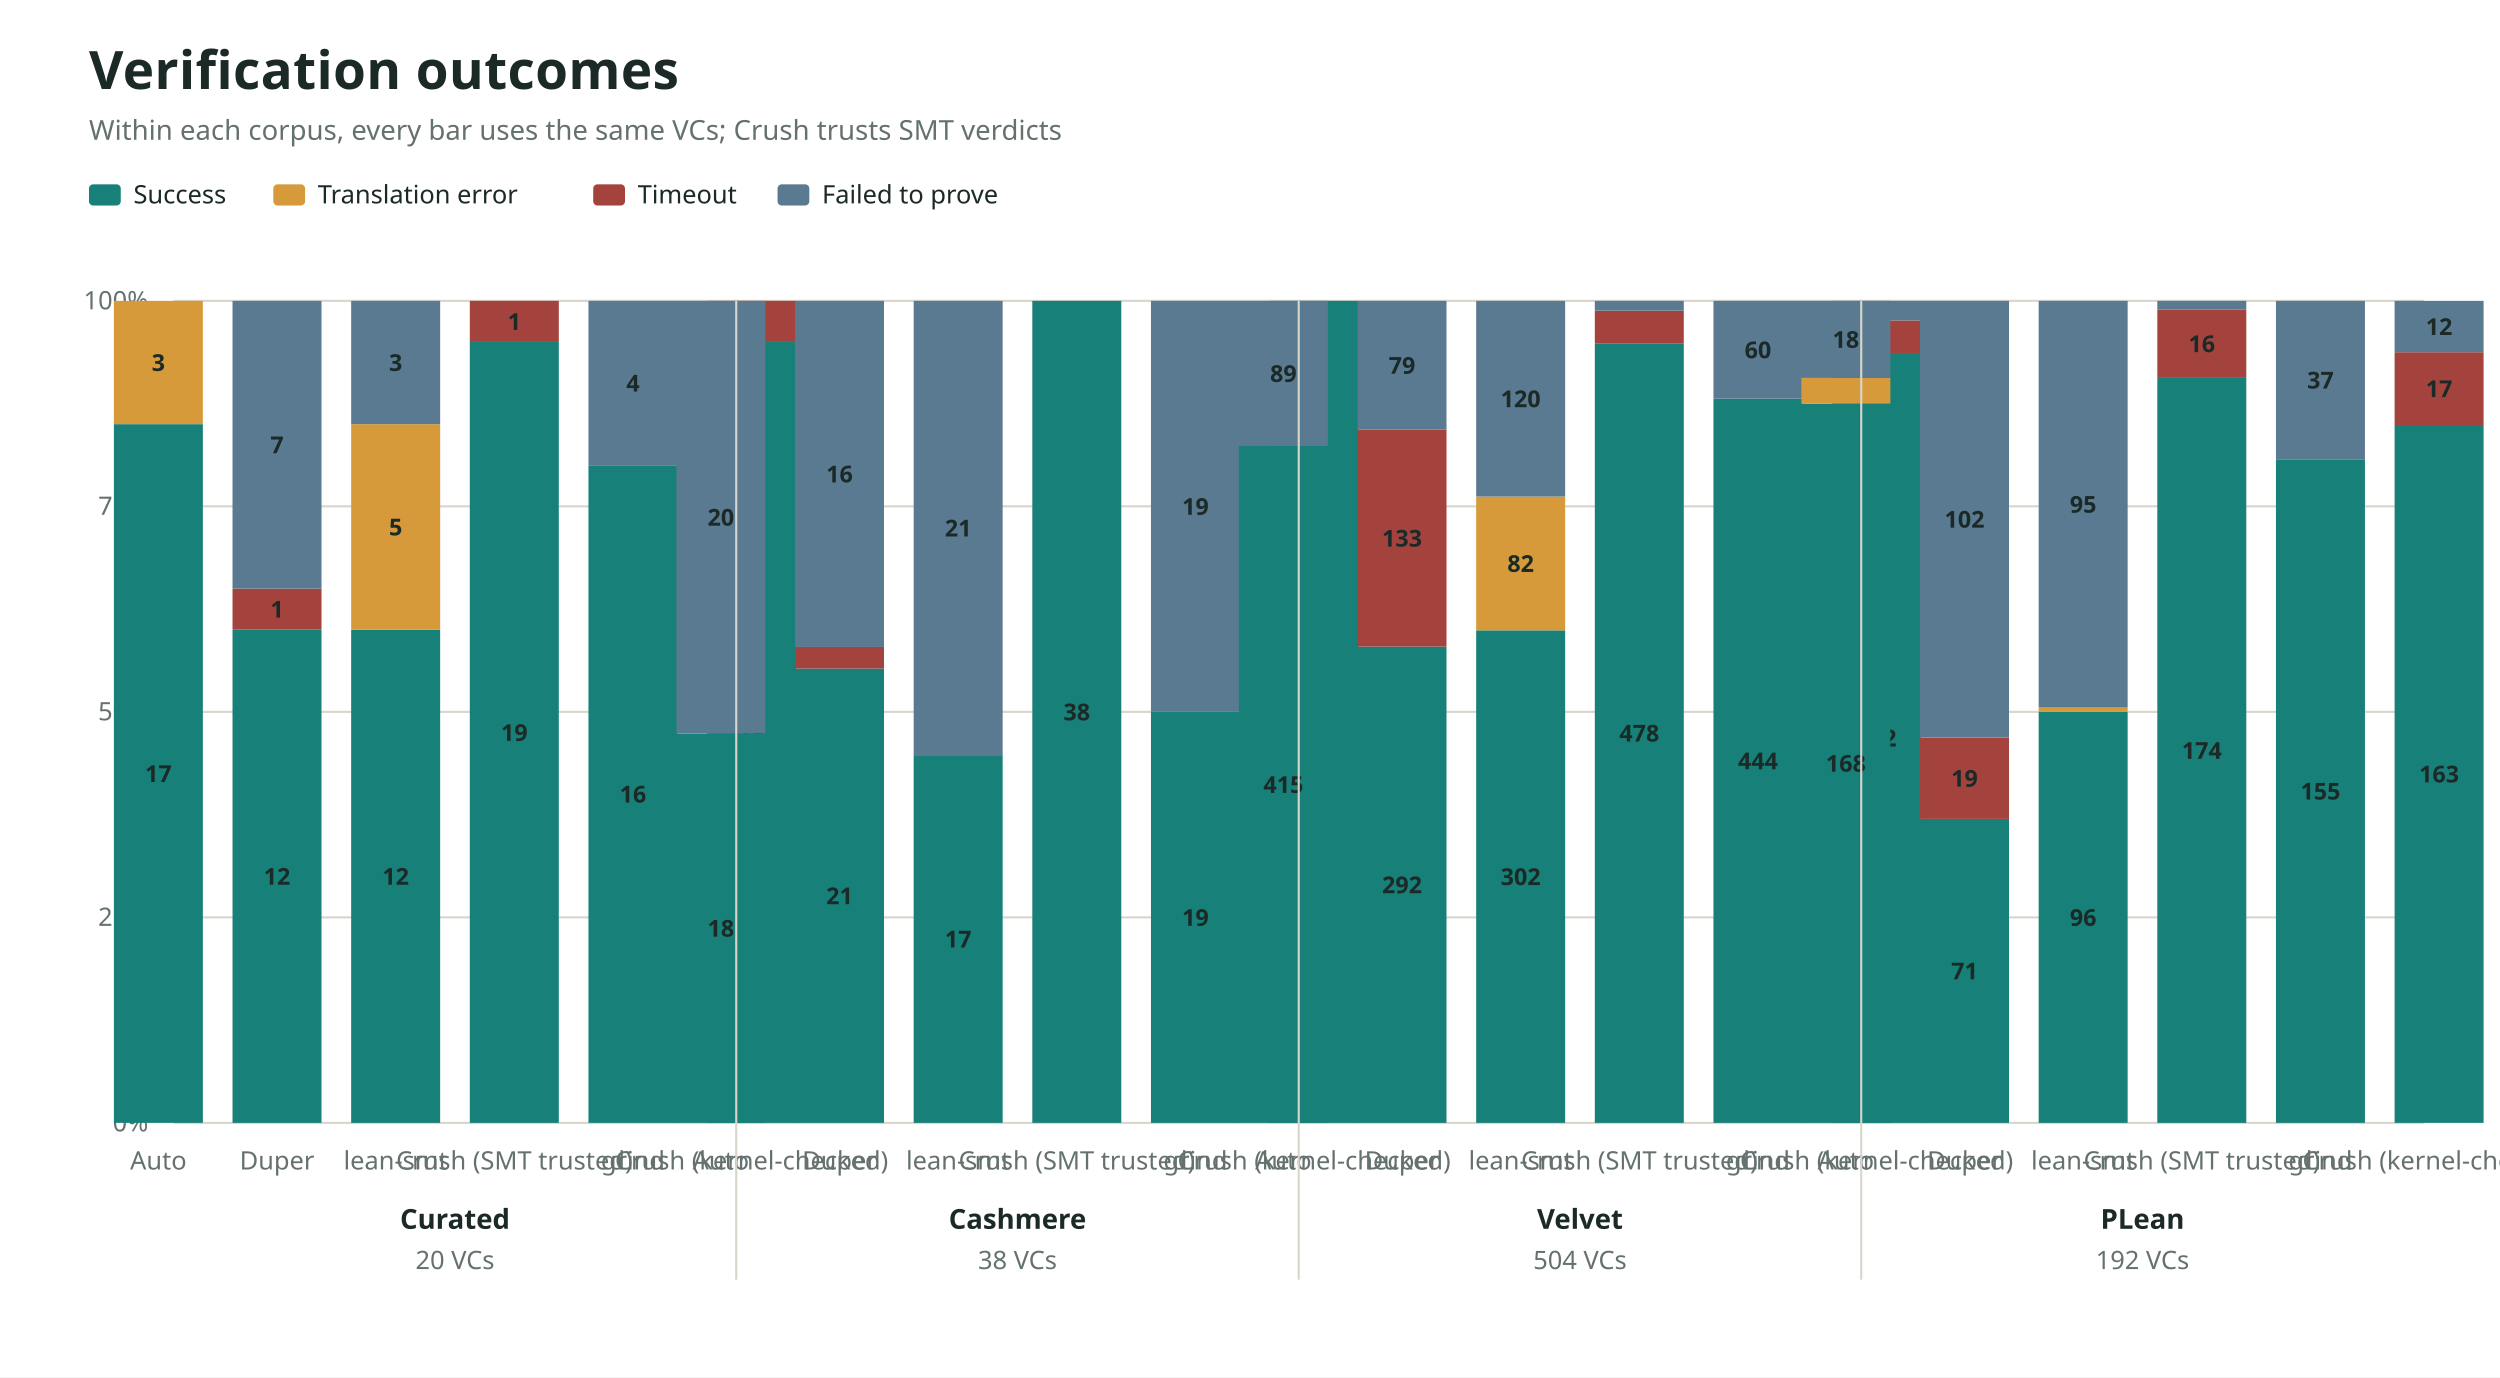
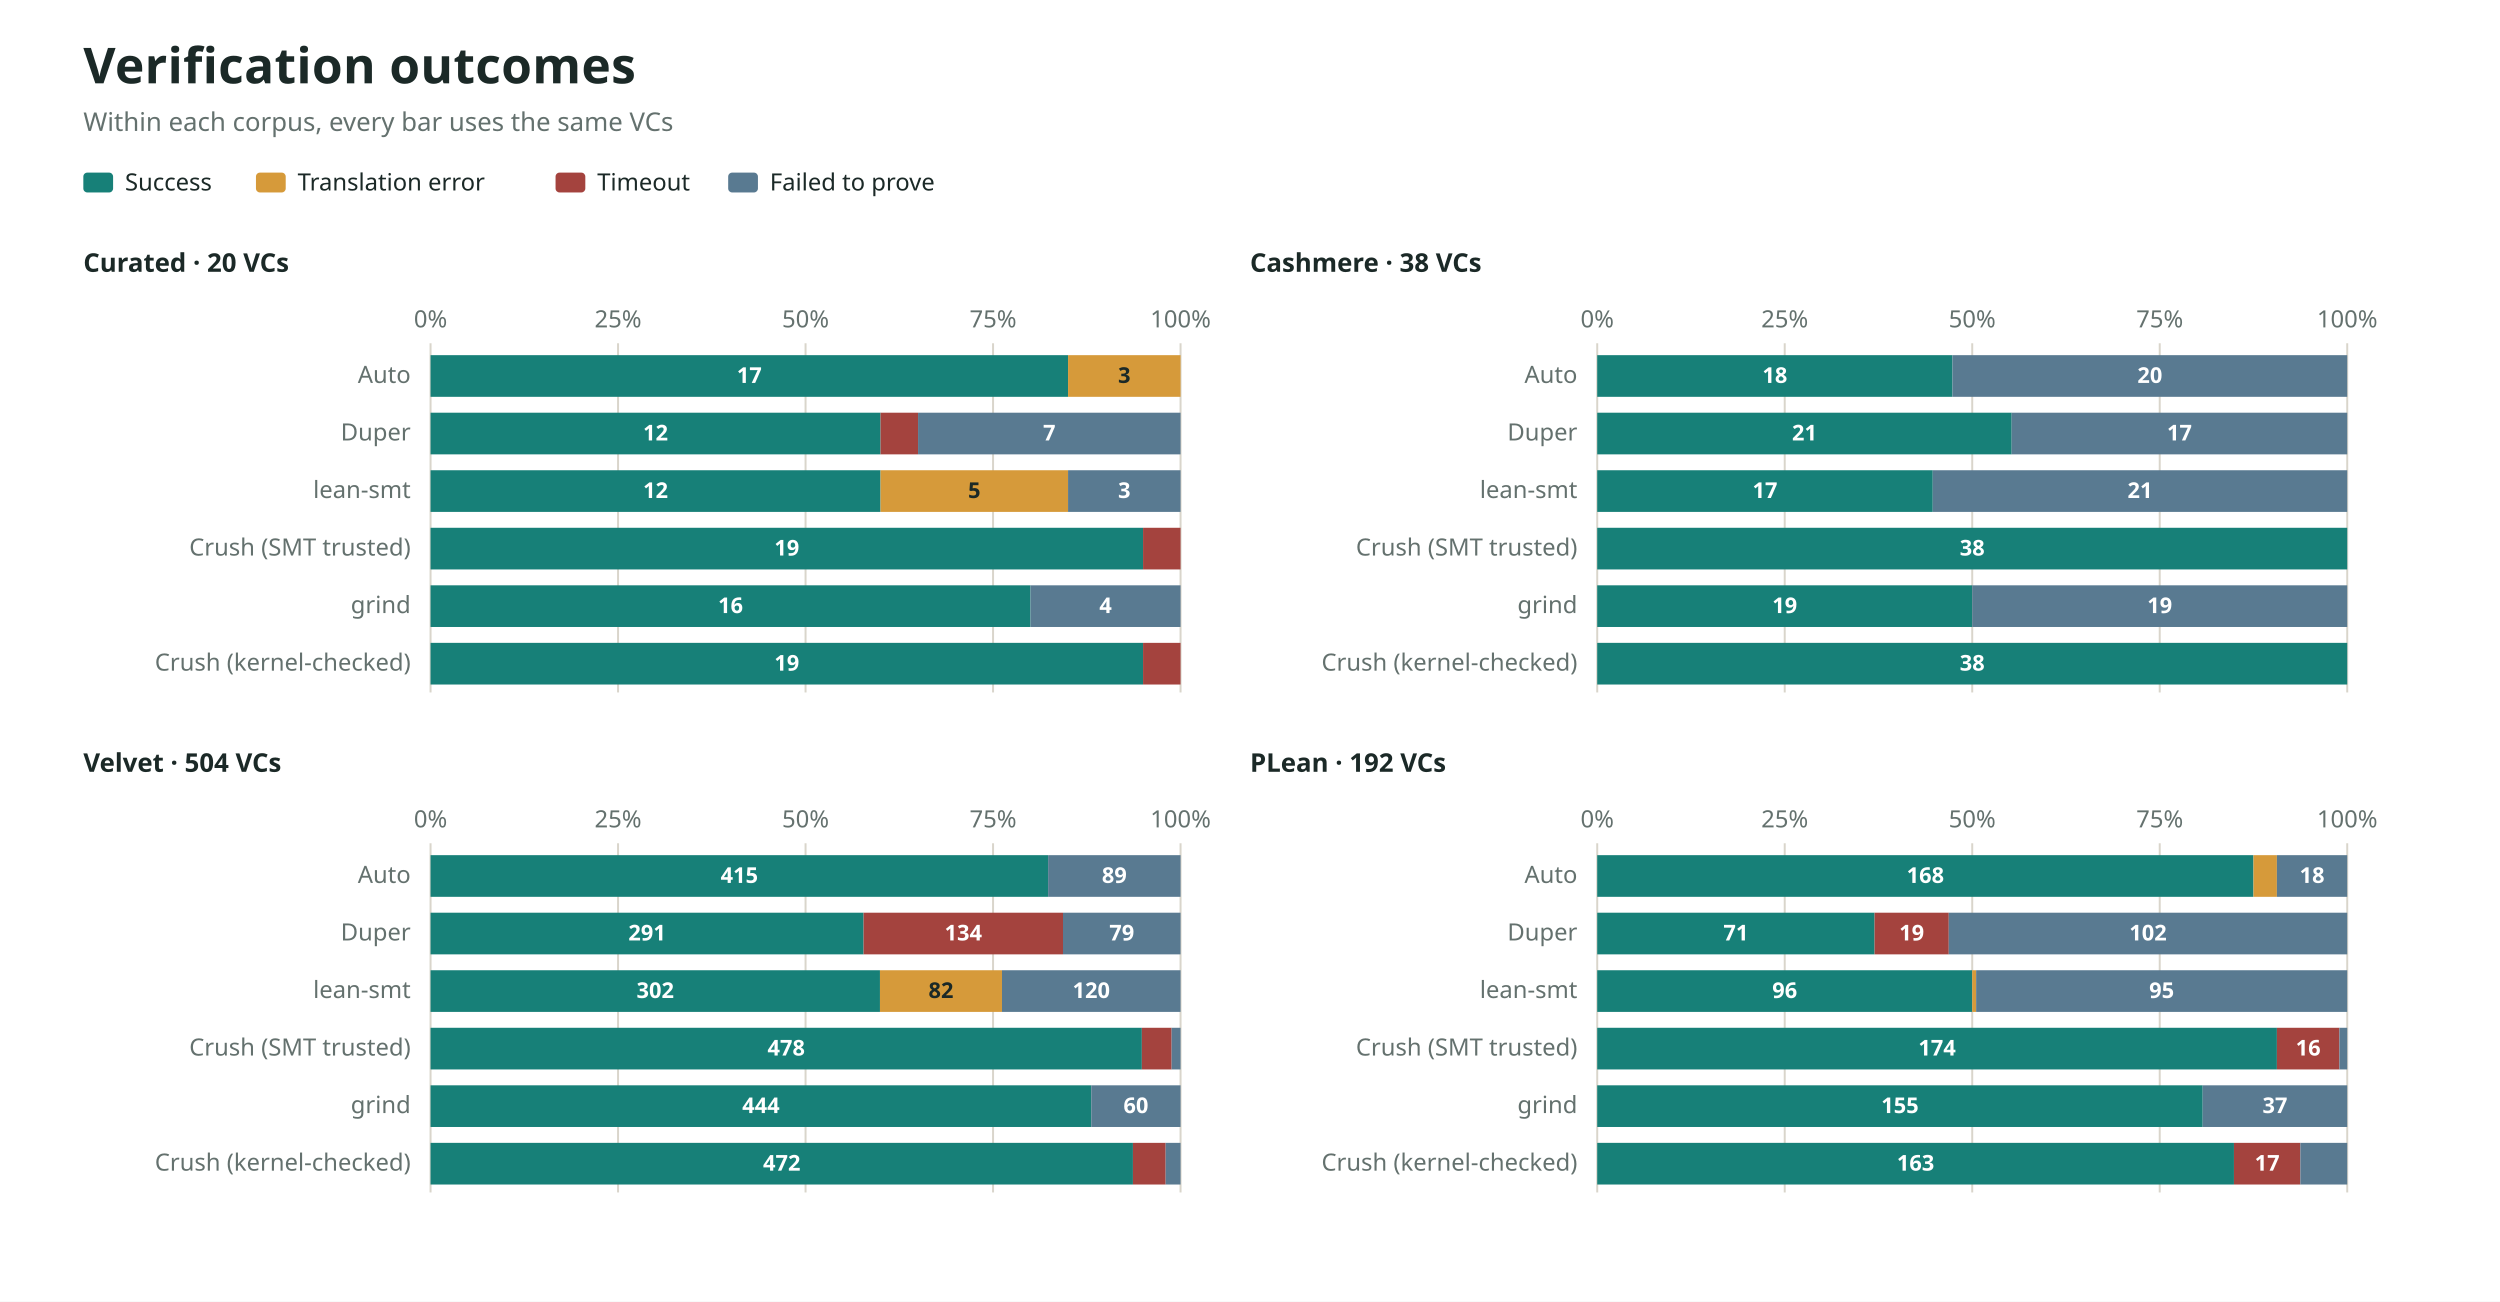
- <svg xmlns="http://www.w3.org/2000/svg" viewBox="0 0 1180 650" role="img" aria-labelledby="title description">
+ <svg xmlns="http://www.w3.org/2000/svg" viewBox="0 0 1260 656" role="img" aria-labelledby="title description">
  <style>
text { fill: #1B2927; font-family: 'Avenir Next', 'IBM Plex Sans', sans-serif; }
.title { font-size: 25px; font-weight: 700; letter-spacing: .2px; }
.subtitle { fill: #64716E; font-size: 13px; }
.axis { fill: #64716E; font-size: 12px; }
.label { font-size: 13px; font-weight: 600; }
.value { font-size: 11px; font-weight: 600; }
+ .on-dark { fill: #FFFFFF; }
.legend { font-size: 12px; }
.grid { stroke: #D9D5CB; stroke-width: 1; }
.axis-line { stroke: #64716E; stroke-width: 1.2; }
</style>
-   <rect width="1180" height="650" fill="#FFFFFF" />
+   <rect width="1260" height="656" fill="#FFFFFF" />
  <text x="42.00" y="42.00" text-anchor="start" class="title">Verification outcomes</text>
-   <text x="42.00" y="66.00" text-anchor="start" class="subtitle">Within each corpus, every bar uses the same VCs; Crush trusts SMT verdicts</text>
+   <text x="42.00" y="66.00" text-anchor="start" class="subtitle">Within each corpus, every bar uses the same VCs</text>
  <rect x="42.00" y="87.00" width="15.00" height="10.00" rx="2.00" fill="#178078" opacity="1.000" />
  <text x="63.00" y="96.00" text-anchor="start" class="legend">Success</text>
  <rect x="129.00" y="87.00" width="15.00" height="10.00" rx="2.00" fill="#D69A3A" opacity="1.000" />
  <text x="150.00" y="96.00" text-anchor="start" class="legend">Translation error</text>
  <rect x="280.00" y="87.00" width="15.00" height="10.00" rx="2.00" fill="#A4433E" opacity="1.000" />
  <text x="301.00" y="96.00" text-anchor="start" class="legend">Timeout</text>
  <rect x="367.00" y="87.00" width="15.00" height="10.00" rx="2.00" fill="#597A91" opacity="1.000" />
  <text x="388.00" y="96.00" text-anchor="start" class="legend">Failed to prove</text>
-   <line x1="82.00" y1="530.00" x2="1144.00" y2="530.00" class="grid" />
-   <text x="70.00" y="534.00" text-anchor="end" class="axis">0%</text>
-   <line x1="82.00" y1="433.00" x2="1144.00" y2="433.00" class="grid" />
-   <text x="70.00" y="437.00" text-anchor="end" class="axis">25%</text>
-   <line x1="82.00" y1="336.00" x2="1144.00" y2="336.00" class="grid" />
-   <text x="70.00" y="340.00" text-anchor="end" class="axis">50%</text>
-   <line x1="82.00" y1="239.00" x2="1144.00" y2="239.00" class="grid" />
-   <text x="70.00" y="243.00" text-anchor="end" class="axis">75%</text>
-   <line x1="82.00" y1="142.00" x2="1144.00" y2="142.00" class="grid" />
-   <text x="70.00" y="146.00" text-anchor="end" class="axis">100%</text>
-   <g>
-     <rect x="53.75" y="200.20" width="42.00" height="329.80" rx="0.00" fill="#178078" opacity="1.000" />
-   </g>
-   <text x="74.75" y="369.10" text-anchor="middle" class="value">17</text>
-   <g>
-     <rect x="53.75" y="142.00" width="42.00" height="58.20" rx="0.00" fill="#D69A3A" opacity="1.000" />
-   </g>
-   <text x="74.75" y="175.10" text-anchor="middle" class="value">3</text>
-   <text x="74.75" y="552.00" text-anchor="middle" class="axis">Auto</text>
-   <g>
-     <rect x="109.75" y="297.20" width="42.00" height="232.80" rx="0.00" fill="#178078" opacity="1.000" />
-   </g>
-   <text x="130.75" y="417.60" text-anchor="middle" class="value">12</text>
-   <g>
-     <rect x="109.75" y="277.80" width="42.00" height="19.40" rx="0.00" fill="#A4433E" opacity="1.000" />
-   </g>
-   <text x="130.75" y="291.50" text-anchor="middle" class="value">1</text>
-   <g>
-     <rect x="109.75" y="142.00" width="42.00" height="135.80" rx="0.00" fill="#597A91" opacity="1.000" />
-   </g>
-   <text x="130.75" y="213.90" text-anchor="middle" class="value">7</text>
-   <text x="130.75" y="552.00" text-anchor="middle" class="axis">Duper</text>
-   <g>
-     <rect x="165.75" y="297.20" width="42.00" height="232.80" rx="0.00" fill="#178078" opacity="1.000" />
-   </g>
-   <text x="186.75" y="417.60" text-anchor="middle" class="value">12</text>
-   <g>
-     <rect x="165.75" y="200.20" width="42.00" height="97.00" rx="0.00" fill="#D69A3A" opacity="1.000" />
-   </g>
-   <text x="186.75" y="252.70" text-anchor="middle" class="value">5</text>
-   <g>
-     <rect x="165.75" y="142.00" width="42.00" height="58.20" rx="0.00" fill="#597A91" opacity="1.000" />
-   </g>
-   <text x="186.75" y="175.10" text-anchor="middle" class="value">3</text>
-   <text x="186.75" y="552.00" text-anchor="middle" class="axis">lean-smt</text>
-   <g>
-     <rect x="221.75" y="161.40" width="42.00" height="368.60" rx="0.00" fill="#178078" opacity="1.000" />
-   </g>
-   <text x="242.75" y="349.70" text-anchor="middle" class="value">19</text>
-   <g>
-     <rect x="221.75" y="142.00" width="42.00" height="19.40" rx="0.00" fill="#A4433E" opacity="1.000" />
-   </g>
-   <text x="242.75" y="155.70" text-anchor="middle" class="value">1</text>
-   <text x="242.75" y="552.00" text-anchor="middle" class="axis">Crush (SMT trusted)</text>
-   <g>
-     <rect x="277.75" y="219.60" width="42.00" height="310.40" rx="0.00" fill="#178078" opacity="1.000" />
-   </g>
-   <text x="298.75" y="378.80" text-anchor="middle" class="value">16</text>
-   <g>
-     <rect x="277.75" y="142.00" width="42.00" height="77.60" rx="0.00" fill="#597A91" opacity="1.000" />
-   </g>
-   <text x="298.75" y="184.80" text-anchor="middle" class="value">4</text>
-   <text x="298.75" y="552.00" text-anchor="middle" class="axis">grind</text>
-   <g>
-     <rect x="333.75" y="161.40" width="42.00" height="368.60" rx="0.00" fill="#178078" opacity="1.000" />
-   </g>
-   <text x="354.75" y="349.70" text-anchor="middle" class="value">19</text>
-   <g>
-     <rect x="333.75" y="142.00" width="42.00" height="19.40" rx="0.00" fill="#A4433E" opacity="1.000" />
-   </g>
-   <text x="354.75" y="155.70" text-anchor="middle" class="value">1</text>
-   <text x="354.75" y="552.00" text-anchor="middle" class="axis">Crush (kernel-checked)</text>
-   <text x="214.75" y="580.00" text-anchor="middle" class="label">Curated</text>
-   <text x="214.75" y="599.00" text-anchor="middle" class="axis">20 VCs</text>
-   <g>
-     <rect x="319.25" y="346.21" width="42.00" height="183.79" rx="0.00" fill="#178078" opacity="1.000" />
-   </g>
-   <text x="340.25" y="442.11" text-anchor="middle" class="value">18</text>
-   <g>
-     <rect x="319.25" y="142.00" width="42.00" height="204.21" rx="0.00" fill="#597A91" opacity="1.000" />
-   </g>
-   <text x="340.25" y="248.11" text-anchor="middle" class="value">20</text>
-   <text x="340.25" y="552.00" text-anchor="middle" class="axis">Auto</text>
-   <g>
-     <rect x="375.25" y="315.58" width="42.00" height="214.42" rx="0.00" fill="#178078" opacity="1.000" />
-   </g>
-   <text x="396.25" y="426.79" text-anchor="middle" class="value">21</text>
-   <g>
-     <rect x="375.25" y="305.37" width="42.00" height="10.21" rx="0.00" fill="#A4433E" opacity="1.000" />
-   </g>
-   <g>
-     <rect x="375.25" y="142.00" width="42.00" height="163.37" rx="0.00" fill="#597A91" opacity="1.000" />
-   </g>
-   <text x="396.25" y="227.68" text-anchor="middle" class="value">16</text>
-   <text x="396.25" y="552.00" text-anchor="middle" class="axis">Duper</text>
-   <g>
-     <rect x="431.25" y="356.42" width="42.00" height="173.58" rx="0.00" fill="#178078" opacity="1.000" />
-   </g>
-   <text x="452.25" y="447.21" text-anchor="middle" class="value">17</text>
-   <g>
-     <rect x="431.25" y="142.00" width="42.00" height="214.42" rx="0.00" fill="#597A91" opacity="1.000" />
-   </g>
-   <text x="452.25" y="253.21" text-anchor="middle" class="value">21</text>
-   <text x="452.25" y="552.00" text-anchor="middle" class="axis">lean-smt</text>
-   <g>
-     <rect x="487.25" y="142.00" width="42.00" height="388.00" rx="0.00" fill="#178078" opacity="1.000" />
-   </g>
-   <text x="508.25" y="340.00" text-anchor="middle" class="value">38</text>
-   <text x="508.25" y="552.00" text-anchor="middle" class="axis">Crush (SMT trusted)</text>
-   <g>
-     <rect x="543.25" y="336.00" width="42.00" height="194.00" rx="0.00" fill="#178078" opacity="1.000" />
-   </g>
-   <text x="564.25" y="437.00" text-anchor="middle" class="value">19</text>
-   <g>
-     <rect x="543.25" y="142.00" width="42.00" height="194.00" rx="0.00" fill="#597A91" opacity="1.000" />
-   </g>
-   <text x="564.25" y="243.00" text-anchor="middle" class="value">19</text>
-   <text x="564.25" y="552.00" text-anchor="middle" class="axis">grind</text>
-   <g>
-     <rect x="599.25" y="142.00" width="42.00" height="388.00" rx="0.00" fill="#178078" opacity="1.000" />
-   </g>
-   <text x="620.25" y="340.00" text-anchor="middle" class="value">38</text>
-   <text x="620.25" y="552.00" text-anchor="middle" class="axis">Crush (kernel-checked)</text>
-   <text x="480.25" y="580.00" text-anchor="middle" class="label">Cashmere</text>
-   <text x="480.25" y="599.00" text-anchor="middle" class="axis">38 VCs</text>
-   <line x1="347.50" y1="142.00" x2="347.50" y2="604.00" stroke="#D9D5CB" />
-   <g>
-     <rect x="584.75" y="210.52" width="42.00" height="319.48" rx="0.00" fill="#178078" opacity="1.000" />
-   </g>
-   <text x="605.75" y="374.26" text-anchor="middle" class="value">415</text>
-   <g>
-     <rect x="584.75" y="142.00" width="42.00" height="68.52" rx="0.00" fill="#597A91" opacity="1.000" />
-   </g>
-   <text x="605.75" y="180.26" text-anchor="middle" class="value">89</text>
-   <text x="605.75" y="552.00" text-anchor="middle" class="axis">Auto</text>
-   <g>
-     <rect x="640.75" y="305.21" width="42.00" height="224.79" rx="0.00" fill="#178078" opacity="1.000" />
-   </g>
-   <text x="661.75" y="421.60" text-anchor="middle" class="value">292</text>
-   <g>
-     <rect x="640.75" y="202.82" width="42.00" height="102.39" rx="0.00" fill="#A4433E" opacity="1.000" />
-   </g>
-   <text x="661.75" y="258.01" text-anchor="middle" class="value">133</text>
-   <g>
-     <rect x="640.75" y="142.00" width="42.00" height="60.82" rx="0.00" fill="#597A91" opacity="1.000" />
-   </g>
-   <text x="661.75" y="176.41" text-anchor="middle" class="value">79</text>
-   <text x="661.75" y="552.00" text-anchor="middle" class="axis">Duper</text>
-   <g>
-     <rect x="696.75" y="297.51" width="42.00" height="232.49" rx="0.00" fill="#178078" opacity="1.000" />
-   </g>
-   <text x="717.75" y="417.75" text-anchor="middle" class="value">302</text>
-   <g>
-     <rect x="696.75" y="234.38" width="42.00" height="63.13" rx="0.00" fill="#D69A3A" opacity="1.000" />
-   </g>
-   <text x="717.75" y="269.94" text-anchor="middle" class="value">82</text>
-   <g>
-     <rect x="696.75" y="142.00" width="42.00" height="92.38" rx="0.00" fill="#597A91" opacity="1.000" />
-   </g>
-   <text x="717.75" y="192.19" text-anchor="middle" class="value">120</text>
-   <text x="717.75" y="552.00" text-anchor="middle" class="axis">lean-smt</text>
-   <g>
-     <rect x="752.75" y="162.02" width="42.00" height="367.98" rx="0.00" fill="#178078" opacity="1.000" />
-   </g>
-   <text x="773.75" y="350.01" text-anchor="middle" class="value">478</text>
-   <g>
-     <rect x="752.75" y="146.62" width="42.00" height="15.40" rx="0.00" fill="#A4433E" opacity="1.000" />
-   </g>
-   <g>
-     <rect x="752.75" y="142.00" width="42.00" height="4.62" rx="0.00" fill="#597A91" opacity="1.000" />
-   </g>
-   <text x="773.75" y="552.00" text-anchor="middle" class="axis">Crush (SMT trusted)</text>
-   <g>
-     <rect x="808.75" y="188.19" width="42.00" height="341.81" rx="0.00" fill="#178078" opacity="1.000" />
-   </g>
-   <text x="829.75" y="363.10" text-anchor="middle" class="value">444</text>
-   <g>
-     <rect x="808.75" y="142.00" width="42.00" height="46.19" rx="0.00" fill="#597A91" opacity="1.000" />
-   </g>
-   <text x="829.75" y="169.10" text-anchor="middle" class="value">60</text>
-   <text x="829.75" y="552.00" text-anchor="middle" class="axis">grind</text>
-   <g>
-     <rect x="864.75" y="166.63" width="42.00" height="363.37" rx="0.00" fill="#178078" opacity="1.000" />
-   </g>
-   <text x="885.75" y="352.32" text-anchor="middle" class="value">472</text>
-   <g>
-     <rect x="864.75" y="151.24" width="42.00" height="15.40" rx="0.00" fill="#A4433E" opacity="1.000" />
-   </g>
-   <g>
-     <rect x="864.75" y="142.00" width="42.00" height="9.24" rx="0.00" fill="#597A91" opacity="1.000" />
-   </g>
-   <text x="885.75" y="552.00" text-anchor="middle" class="axis">Crush (kernel-checked)</text>
-   <text x="745.75" y="580.00" text-anchor="middle" class="label">Velvet</text>
-   <text x="745.75" y="599.00" text-anchor="middle" class="axis">504 VCs</text>
-   <line x1="613.00" y1="142.00" x2="613.00" y2="604.00" stroke="#D9D5CB" />
-   <g>
-     <rect x="850.25" y="190.50" width="42.00" height="339.50" rx="0.00" fill="#178078" opacity="1.000" />
-   </g>
-   <text x="871.25" y="364.25" text-anchor="middle" class="value">168</text>
-   <g>
-     <rect x="850.25" y="178.38" width="42.00" height="12.12" rx="0.00" fill="#D69A3A" opacity="1.000" />
-   </g>
-   <g>
-     <rect x="850.25" y="142.00" width="42.00" height="36.38" rx="0.00" fill="#597A91" opacity="1.000" />
-   </g>
-   <text x="871.25" y="164.19" text-anchor="middle" class="value">18</text>
-   <text x="871.25" y="552.00" text-anchor="middle" class="axis">Auto</text>
-   <g>
-     <rect x="906.25" y="386.52" width="42.00" height="143.48" rx="0.00" fill="#178078" opacity="1.000" />
-   </g>
-   <text x="927.25" y="462.26" text-anchor="middle" class="value">71</text>
-   <g>
-     <rect x="906.25" y="348.13" width="42.00" height="38.40" rx="0.00" fill="#A4433E" opacity="1.000" />
-   </g>
-   <text x="927.25" y="371.32" text-anchor="middle" class="value">19</text>
-   <g>
-     <rect x="906.25" y="142.00" width="42.00" height="206.12" rx="0.00" fill="#597A91" opacity="1.000" />
-   </g>
-   <text x="927.25" y="249.06" text-anchor="middle" class="value">102</text>
-   <text x="927.25" y="552.00" text-anchor="middle" class="axis">Duper</text>
-   <g>
-     <rect x="962.25" y="336.00" width="42.00" height="194.00" rx="0.00" fill="#178078" opacity="1.000" />
-   </g>
-   <text x="983.25" y="437.00" text-anchor="middle" class="value">96</text>
-   <g>
-     <rect x="962.25" y="333.98" width="42.00" height="2.02" rx="0.00" fill="#D69A3A" opacity="1.000" />
-   </g>
-   <g>
-     <rect x="962.25" y="142.00" width="42.00" height="191.98" rx="0.00" fill="#597A91" opacity="1.000" />
-   </g>
-   <text x="983.25" y="241.99" text-anchor="middle" class="value">95</text>
-   <text x="983.25" y="552.00" text-anchor="middle" class="axis">lean-smt</text>
-   <g>
-     <rect x="1018.25" y="178.38" width="42.00" height="351.62" rx="0.00" fill="#178078" opacity="1.000" />
-   </g>
-   <text x="1039.25" y="358.19" text-anchor="middle" class="value">174</text>
-   <g>
-     <rect x="1018.25" y="146.04" width="42.00" height="32.33" rx="0.00" fill="#A4433E" opacity="1.000" />
-   </g>
-   <text x="1039.25" y="166.21" text-anchor="middle" class="value">16</text>
-   <g>
-     <rect x="1018.25" y="142.00" width="42.00" height="4.04" rx="0.00" fill="#597A91" opacity="1.000" />
-   </g>
-   <text x="1039.25" y="552.00" text-anchor="middle" class="axis">Crush (SMT trusted)</text>
-   <g>
-     <rect x="1074.25" y="216.77" width="42.00" height="313.23" rx="0.00" fill="#178078" opacity="1.000" />
-   </g>
-   <text x="1095.25" y="377.39" text-anchor="middle" class="value">155</text>
-   <g>
-     <rect x="1074.25" y="142.00" width="42.00" height="74.77" rx="0.00" fill="#597A91" opacity="1.000" />
-   </g>
-   <text x="1095.25" y="183.39" text-anchor="middle" class="value">37</text>
-   <text x="1095.25" y="552.00" text-anchor="middle" class="axis">grind</text>
-   <g>
-     <rect x="1130.25" y="200.60" width="42.00" height="329.40" rx="0.00" fill="#178078" opacity="1.000" />
-   </g>
-   <text x="1151.25" y="369.30" text-anchor="middle" class="value">163</text>
-   <g>
-     <rect x="1130.25" y="166.25" width="42.00" height="34.35" rx="0.00" fill="#A4433E" opacity="1.000" />
-   </g>
-   <text x="1151.25" y="187.43" text-anchor="middle" class="value">17</text>
-   <g>
-     <rect x="1130.25" y="142.00" width="42.00" height="24.25" rx="0.00" fill="#597A91" opacity="1.000" />
-   </g>
-   <text x="1151.25" y="158.13" text-anchor="middle" class="value">12</text>
-   <text x="1151.25" y="552.00" text-anchor="middle" class="axis">Crush (kernel-checked)</text>
-   <text x="1011.25" y="580.00" text-anchor="middle" class="label">PLean</text>
-   <text x="1011.25" y="599.00" text-anchor="middle" class="axis">192 VCs</text>
-   <line x1="878.50" y1="142.00" x2="878.50" y2="604.00" stroke="#D9D5CB" />
+   <text x="42.00" y="137.00" text-anchor="start" class="label">Curated · 20 VCs</text>
+   <line x1="217.00" y1="173.00" x2="217.00" y2="349.00" class="grid" />
+   <text x="217.00" y="165.00" text-anchor="middle" class="axis">0%</text>
+   <line x1="311.50" y1="173.00" x2="311.50" y2="349.00" class="grid" />
+   <text x="311.50" y="165.00" text-anchor="middle" class="axis">25%</text>
+   <line x1="406.00" y1="173.00" x2="406.00" y2="349.00" class="grid" />
+   <text x="406.00" y="165.00" text-anchor="middle" class="axis">50%</text>
+   <line x1="500.50" y1="173.00" x2="500.50" y2="349.00" class="grid" />
+   <text x="500.50" y="165.00" text-anchor="middle" class="axis">75%</text>
+   <line x1="595.00" y1="173.00" x2="595.00" y2="349.00" class="grid" />
+   <text x="595.00" y="165.00" text-anchor="middle" class="axis">100%</text>
+   <g>
+     <rect x="217.00" y="179.00" width="321.30" height="21.00" rx="0.00" fill="#178078" opacity="1.000" />
+   </g>
+   <text x="377.65" y="193.00" text-anchor="middle" class="value on-dark">17</text>
+   <g>
+     <rect x="538.30" y="179.00" width="56.70" height="21.00" rx="0.00" fill="#D69A3A" opacity="1.000" />
+   </g>
+   <text x="566.65" y="193.00" text-anchor="middle" class="value">3</text>
+   <text x="207.00" y="193.00" text-anchor="end" class="axis">Auto</text>
+   <g>
+     <rect x="217.00" y="208.00" width="226.80" height="21.00" rx="0.00" fill="#178078" opacity="1.000" />
+   </g>
+   <text x="330.40" y="222.00" text-anchor="middle" class="value on-dark">12</text>
+   <g>
+     <rect x="443.80" y="208.00" width="18.90" height="21.00" rx="0.00" fill="#A4433E" opacity="1.000" />
+   </g>
+   <g>
+     <rect x="462.70" y="208.00" width="132.30" height="21.00" rx="0.00" fill="#597A91" opacity="1.000" />
+   </g>
+   <text x="528.85" y="222.00" text-anchor="middle" class="value on-dark">7</text>
+   <text x="207.00" y="222.00" text-anchor="end" class="axis">Duper</text>
+   <g>
+     <rect x="217.00" y="237.00" width="226.80" height="21.00" rx="0.00" fill="#178078" opacity="1.000" />
+   </g>
+   <text x="330.40" y="251.00" text-anchor="middle" class="value on-dark">12</text>
+   <g>
+     <rect x="443.80" y="237.00" width="94.50" height="21.00" rx="0.00" fill="#D69A3A" opacity="1.000" />
+   </g>
+   <text x="491.05" y="251.00" text-anchor="middle" class="value">5</text>
+   <g>
+     <rect x="538.30" y="237.00" width="56.70" height="21.00" rx="0.00" fill="#597A91" opacity="1.000" />
+   </g>
+   <text x="566.65" y="251.00" text-anchor="middle" class="value on-dark">3</text>
+   <text x="207.00" y="251.00" text-anchor="end" class="axis">lean-smt</text>
+   <g>
+     <rect x="217.00" y="266.00" width="359.10" height="21.00" rx="0.00" fill="#178078" opacity="1.000" />
+   </g>
+   <text x="396.55" y="280.00" text-anchor="middle" class="value on-dark">19</text>
+   <g>
+     <rect x="576.10" y="266.00" width="18.90" height="21.00" rx="0.00" fill="#A4433E" opacity="1.000" />
+   </g>
+   <text x="207.00" y="280.00" text-anchor="end" class="axis">Crush (SMT trusted)</text>
+   <g>
+     <rect x="217.00" y="295.00" width="302.40" height="21.00" rx="0.00" fill="#178078" opacity="1.000" />
+   </g>
+   <text x="368.20" y="309.00" text-anchor="middle" class="value on-dark">16</text>
+   <g>
+     <rect x="519.40" y="295.00" width="75.60" height="21.00" rx="0.00" fill="#597A91" opacity="1.000" />
+   </g>
+   <text x="557.20" y="309.00" text-anchor="middle" class="value on-dark">4</text>
+   <text x="207.00" y="309.00" text-anchor="end" class="axis">grind</text>
+   <g>
+     <rect x="217.00" y="324.00" width="359.10" height="21.00" rx="0.00" fill="#178078" opacity="1.000" />
+   </g>
+   <text x="396.55" y="338.00" text-anchor="middle" class="value on-dark">19</text>
+   <g>
+     <rect x="576.10" y="324.00" width="18.90" height="21.00" rx="0.00" fill="#A4433E" opacity="1.000" />
+   </g>
+   <text x="207.00" y="338.00" text-anchor="end" class="axis">Crush (kernel-checked)</text>
+   <text x="630.00" y="137.00" text-anchor="start" class="label">Cashmere · 38 VCs</text>
+   <line x1="805.00" y1="173.00" x2="805.00" y2="349.00" class="grid" />
+   <text x="805.00" y="165.00" text-anchor="middle" class="axis">0%</text>
+   <line x1="899.50" y1="173.00" x2="899.50" y2="349.00" class="grid" />
+   <text x="899.50" y="165.00" text-anchor="middle" class="axis">25%</text>
+   <line x1="994.00" y1="173.00" x2="994.00" y2="349.00" class="grid" />
+   <text x="994.00" y="165.00" text-anchor="middle" class="axis">50%</text>
+   <line x1="1088.50" y1="173.00" x2="1088.50" y2="349.00" class="grid" />
+   <text x="1088.50" y="165.00" text-anchor="middle" class="axis">75%</text>
+   <line x1="1183.00" y1="173.00" x2="1183.00" y2="349.00" class="grid" />
+   <text x="1183.00" y="165.00" text-anchor="middle" class="axis">100%</text>
+   <g>
+     <rect x="805.00" y="179.00" width="179.05" height="21.00" rx="0.00" fill="#178078" opacity="1.000" />
+   </g>
+   <text x="894.53" y="193.00" text-anchor="middle" class="value on-dark">18</text>
+   <g>
+     <rect x="984.05" y="179.00" width="198.95" height="21.00" rx="0.00" fill="#597A91" opacity="1.000" />
+   </g>
+   <text x="1083.53" y="193.00" text-anchor="middle" class="value on-dark">20</text>
+   <text x="795.00" y="193.00" text-anchor="end" class="axis">Auto</text>
+   <g>
+     <rect x="805.00" y="208.00" width="208.89" height="21.00" rx="0.00" fill="#178078" opacity="1.000" />
+   </g>
+   <text x="909.45" y="222.00" text-anchor="middle" class="value on-dark">21</text>
+   <g>
+     <rect x="1013.89" y="208.00" width="169.11" height="21.00" rx="0.00" fill="#597A91" opacity="1.000" />
+   </g>
+   <text x="1098.45" y="222.00" text-anchor="middle" class="value on-dark">17</text>
+   <text x="795.00" y="222.00" text-anchor="end" class="axis">Duper</text>
+   <g>
+     <rect x="805.00" y="237.00" width="169.11" height="21.00" rx="0.00" fill="#178078" opacity="1.000" />
+   </g>
+   <text x="889.55" y="251.00" text-anchor="middle" class="value on-dark">17</text>
+   <g>
+     <rect x="974.11" y="237.00" width="208.89" height="21.00" rx="0.00" fill="#597A91" opacity="1.000" />
+   </g>
+   <text x="1078.55" y="251.00" text-anchor="middle" class="value on-dark">21</text>
+   <text x="795.00" y="251.00" text-anchor="end" class="axis">lean-smt</text>
+   <g>
+     <rect x="805.00" y="266.00" width="378.00" height="21.00" rx="0.00" fill="#178078" opacity="1.000" />
+   </g>
+   <text x="994.00" y="280.00" text-anchor="middle" class="value on-dark">38</text>
+   <text x="795.00" y="280.00" text-anchor="end" class="axis">Crush (SMT trusted)</text>
+   <g>
+     <rect x="805.00" y="295.00" width="189.00" height="21.00" rx="0.00" fill="#178078" opacity="1.000" />
+   </g>
+   <text x="899.50" y="309.00" text-anchor="middle" class="value on-dark">19</text>
+   <g>
+     <rect x="994.00" y="295.00" width="189.00" height="21.00" rx="0.00" fill="#597A91" opacity="1.000" />
+   </g>
+   <text x="1088.50" y="309.00" text-anchor="middle" class="value on-dark">19</text>
+   <text x="795.00" y="309.00" text-anchor="end" class="axis">grind</text>
+   <g>
+     <rect x="805.00" y="324.00" width="378.00" height="21.00" rx="0.00" fill="#178078" opacity="1.000" />
+   </g>
+   <text x="994.00" y="338.00" text-anchor="middle" class="value on-dark">38</text>
+   <text x="795.00" y="338.00" text-anchor="end" class="axis">Crush (kernel-checked)</text>
+   <text x="42.00" y="389.00" text-anchor="start" class="label">Velvet · 504 VCs</text>
+   <line x1="217.00" y1="425.00" x2="217.00" y2="601.00" class="grid" />
+   <text x="217.00" y="417.00" text-anchor="middle" class="axis">0%</text>
+   <line x1="311.50" y1="425.00" x2="311.50" y2="601.00" class="grid" />
+   <text x="311.50" y="417.00" text-anchor="middle" class="axis">25%</text>
+   <line x1="406.00" y1="425.00" x2="406.00" y2="601.00" class="grid" />
+   <text x="406.00" y="417.00" text-anchor="middle" class="axis">50%</text>
+   <line x1="500.50" y1="425.00" x2="500.50" y2="601.00" class="grid" />
+   <text x="500.50" y="417.00" text-anchor="middle" class="axis">75%</text>
+   <line x1="595.00" y1="425.00" x2="595.00" y2="601.00" class="grid" />
+   <text x="595.00" y="417.00" text-anchor="middle" class="axis">100%</text>
+   <g>
+     <rect x="217.00" y="431.00" width="311.25" height="21.00" rx="0.00" fill="#178078" opacity="1.000" />
+   </g>
+   <text x="372.62" y="445.00" text-anchor="middle" class="value on-dark">415</text>
+   <g>
+     <rect x="528.25" y="431.00" width="66.75" height="21.00" rx="0.00" fill="#597A91" opacity="1.000" />
+   </g>
+   <text x="561.62" y="445.00" text-anchor="middle" class="value on-dark">89</text>
+   <text x="207.00" y="445.00" text-anchor="end" class="axis">Auto</text>
+   <g>
+     <rect x="217.00" y="460.00" width="218.25" height="21.00" rx="0.00" fill="#178078" opacity="1.000" />
+   </g>
+   <text x="326.12" y="474.00" text-anchor="middle" class="value on-dark">291</text>
+   <g>
+     <rect x="435.25" y="460.00" width="100.50" height="21.00" rx="0.00" fill="#A4433E" opacity="1.000" />
+   </g>
+   <text x="485.50" y="474.00" text-anchor="middle" class="value on-dark">134</text>
+   <g>
+     <rect x="535.75" y="460.00" width="59.25" height="21.00" rx="0.00" fill="#597A91" opacity="1.000" />
+   </g>
+   <text x="565.38" y="474.00" text-anchor="middle" class="value on-dark">79</text>
+   <text x="207.00" y="474.00" text-anchor="end" class="axis">Duper</text>
+   <g>
+     <rect x="217.00" y="489.00" width="226.50" height="21.00" rx="0.00" fill="#178078" opacity="1.000" />
+   </g>
+   <text x="330.25" y="503.00" text-anchor="middle" class="value on-dark">302</text>
+   <g>
+     <rect x="443.50" y="489.00" width="61.50" height="21.00" rx="0.00" fill="#D69A3A" opacity="1.000" />
+   </g>
+   <text x="474.25" y="503.00" text-anchor="middle" class="value">82</text>
+   <g>
+     <rect x="505.00" y="489.00" width="90.00" height="21.00" rx="0.00" fill="#597A91" opacity="1.000" />
+   </g>
+   <text x="550.00" y="503.00" text-anchor="middle" class="value on-dark">120</text>
+   <text x="207.00" y="503.00" text-anchor="end" class="axis">lean-smt</text>
+   <g>
+     <rect x="217.00" y="518.00" width="358.50" height="21.00" rx="0.00" fill="#178078" opacity="1.000" />
+   </g>
+   <text x="396.25" y="532.00" text-anchor="middle" class="value on-dark">478</text>
+   <g>
+     <rect x="575.50" y="518.00" width="15.00" height="21.00" rx="0.00" fill="#A4433E" opacity="1.000" />
+   </g>
+   <g>
+     <rect x="590.50" y="518.00" width="4.50" height="21.00" rx="0.00" fill="#597A91" opacity="1.000" />
+   </g>
+   <text x="207.00" y="532.00" text-anchor="end" class="axis">Crush (SMT trusted)</text>
+   <g>
+     <rect x="217.00" y="547.00" width="333.00" height="21.00" rx="0.00" fill="#178078" opacity="1.000" />
+   </g>
+   <text x="383.50" y="561.00" text-anchor="middle" class="value on-dark">444</text>
+   <g>
+     <rect x="550.00" y="547.00" width="45.00" height="21.00" rx="0.00" fill="#597A91" opacity="1.000" />
+   </g>
+   <text x="572.50" y="561.00" text-anchor="middle" class="value on-dark">60</text>
+   <text x="207.00" y="561.00" text-anchor="end" class="axis">grind</text>
+   <g>
+     <rect x="217.00" y="576.00" width="354.00" height="21.00" rx="0.00" fill="#178078" opacity="1.000" />
+   </g>
+   <text x="394.00" y="590.00" text-anchor="middle" class="value on-dark">472</text>
+   <g>
+     <rect x="571.00" y="576.00" width="16.50" height="21.00" rx="0.00" fill="#A4433E" opacity="1.000" />
+   </g>
+   <g>
+     <rect x="587.50" y="576.00" width="7.50" height="21.00" rx="0.00" fill="#597A91" opacity="1.000" />
+   </g>
+   <text x="207.00" y="590.00" text-anchor="end" class="axis">Crush (kernel-checked)</text>
+   <text x="630.00" y="389.00" text-anchor="start" class="label">PLean · 192 VCs</text>
+   <line x1="805.00" y1="425.00" x2="805.00" y2="601.00" class="grid" />
+   <text x="805.00" y="417.00" text-anchor="middle" class="axis">0%</text>
+   <line x1="899.50" y1="425.00" x2="899.50" y2="601.00" class="grid" />
+   <text x="899.50" y="417.00" text-anchor="middle" class="axis">25%</text>
+   <line x1="994.00" y1="425.00" x2="994.00" y2="601.00" class="grid" />
+   <text x="994.00" y="417.00" text-anchor="middle" class="axis">50%</text>
+   <line x1="1088.50" y1="425.00" x2="1088.50" y2="601.00" class="grid" />
+   <text x="1088.50" y="417.00" text-anchor="middle" class="axis">75%</text>
+   <line x1="1183.00" y1="425.00" x2="1183.00" y2="601.00" class="grid" />
+   <text x="1183.00" y="417.00" text-anchor="middle" class="axis">100%</text>
+   <g>
+     <rect x="805.00" y="431.00" width="330.75" height="21.00" rx="0.00" fill="#178078" opacity="1.000" />
+   </g>
+   <text x="970.38" y="445.00" text-anchor="middle" class="value on-dark">168</text>
+   <g>
+     <rect x="1135.75" y="431.00" width="11.81" height="21.00" rx="0.00" fill="#D69A3A" opacity="1.000" />
+   </g>
+   <g>
+     <rect x="1147.56" y="431.00" width="35.44" height="21.00" rx="0.00" fill="#597A91" opacity="1.000" />
+   </g>
+   <text x="1165.28" y="445.00" text-anchor="middle" class="value on-dark">18</text>
+   <text x="795.00" y="445.00" text-anchor="end" class="axis">Auto</text>
+   <g>
+     <rect x="805.00" y="460.00" width="139.78" height="21.00" rx="0.00" fill="#178078" opacity="1.000" />
+   </g>
+   <text x="874.89" y="474.00" text-anchor="middle" class="value on-dark">71</text>
+   <g>
+     <rect x="944.78" y="460.00" width="37.41" height="21.00" rx="0.00" fill="#A4433E" opacity="1.000" />
+   </g>
+   <text x="963.48" y="474.00" text-anchor="middle" class="value on-dark">19</text>
+   <g>
+     <rect x="982.19" y="460.00" width="200.81" height="21.00" rx="0.00" fill="#597A91" opacity="1.000" />
+   </g>
+   <text x="1082.59" y="474.00" text-anchor="middle" class="value on-dark">102</text>
+   <text x="795.00" y="474.00" text-anchor="end" class="axis">Duper</text>
+   <g>
+     <rect x="805.00" y="489.00" width="189.00" height="21.00" rx="0.00" fill="#178078" opacity="1.000" />
+   </g>
+   <text x="899.50" y="503.00" text-anchor="middle" class="value on-dark">96</text>
+   <g>
+     <rect x="994.00" y="489.00" width="1.97" height="21.00" rx="0.00" fill="#D69A3A" opacity="1.000" />
+   </g>
+   <g>
+     <rect x="995.97" y="489.00" width="187.03" height="21.00" rx="0.00" fill="#597A91" opacity="1.000" />
+   </g>
+   <text x="1089.48" y="503.00" text-anchor="middle" class="value on-dark">95</text>
+   <text x="795.00" y="503.00" text-anchor="end" class="axis">lean-smt</text>
+   <g>
+     <rect x="805.00" y="518.00" width="342.56" height="21.00" rx="0.00" fill="#178078" opacity="1.000" />
+   </g>
+   <text x="976.28" y="532.00" text-anchor="middle" class="value on-dark">174</text>
+   <g>
+     <rect x="1147.56" y="518.00" width="31.50" height="21.00" rx="0.00" fill="#A4433E" opacity="1.000" />
+   </g>
+   <text x="1163.31" y="532.00" text-anchor="middle" class="value on-dark">16</text>
+   <g>
+     <rect x="1179.06" y="518.00" width="3.94" height="21.00" rx="0.00" fill="#597A91" opacity="1.000" />
+   </g>
+   <text x="795.00" y="532.00" text-anchor="end" class="axis">Crush (SMT trusted)</text>
+   <g>
+     <rect x="805.00" y="547.00" width="305.16" height="21.00" rx="0.00" fill="#178078" opacity="1.000" />
+   </g>
+   <text x="957.58" y="561.00" text-anchor="middle" class="value on-dark">155</text>
+   <g>
+     <rect x="1110.16" y="547.00" width="72.84" height="21.00" rx="0.00" fill="#597A91" opacity="1.000" />
+   </g>
+   <text x="1146.58" y="561.00" text-anchor="middle" class="value on-dark">37</text>
+   <text x="795.00" y="561.00" text-anchor="end" class="axis">grind</text>
+   <g>
+     <rect x="805.00" y="576.00" width="320.91" height="21.00" rx="0.00" fill="#178078" opacity="1.000" />
+   </g>
+   <text x="965.45" y="590.00" text-anchor="middle" class="value on-dark">163</text>
+   <g>
+     <rect x="1125.91" y="576.00" width="33.47" height="21.00" rx="0.00" fill="#A4433E" opacity="1.000" />
+   </g>
+   <text x="1142.64" y="590.00" text-anchor="middle" class="value on-dark">17</text>
+   <g>
+     <rect x="1159.38" y="576.00" width="23.62" height="21.00" rx="0.00" fill="#597A91" opacity="1.000" />
+   </g>
+   <text x="795.00" y="590.00" text-anchor="end" class="axis">Crush (kernel-checked)</text>
</svg>
